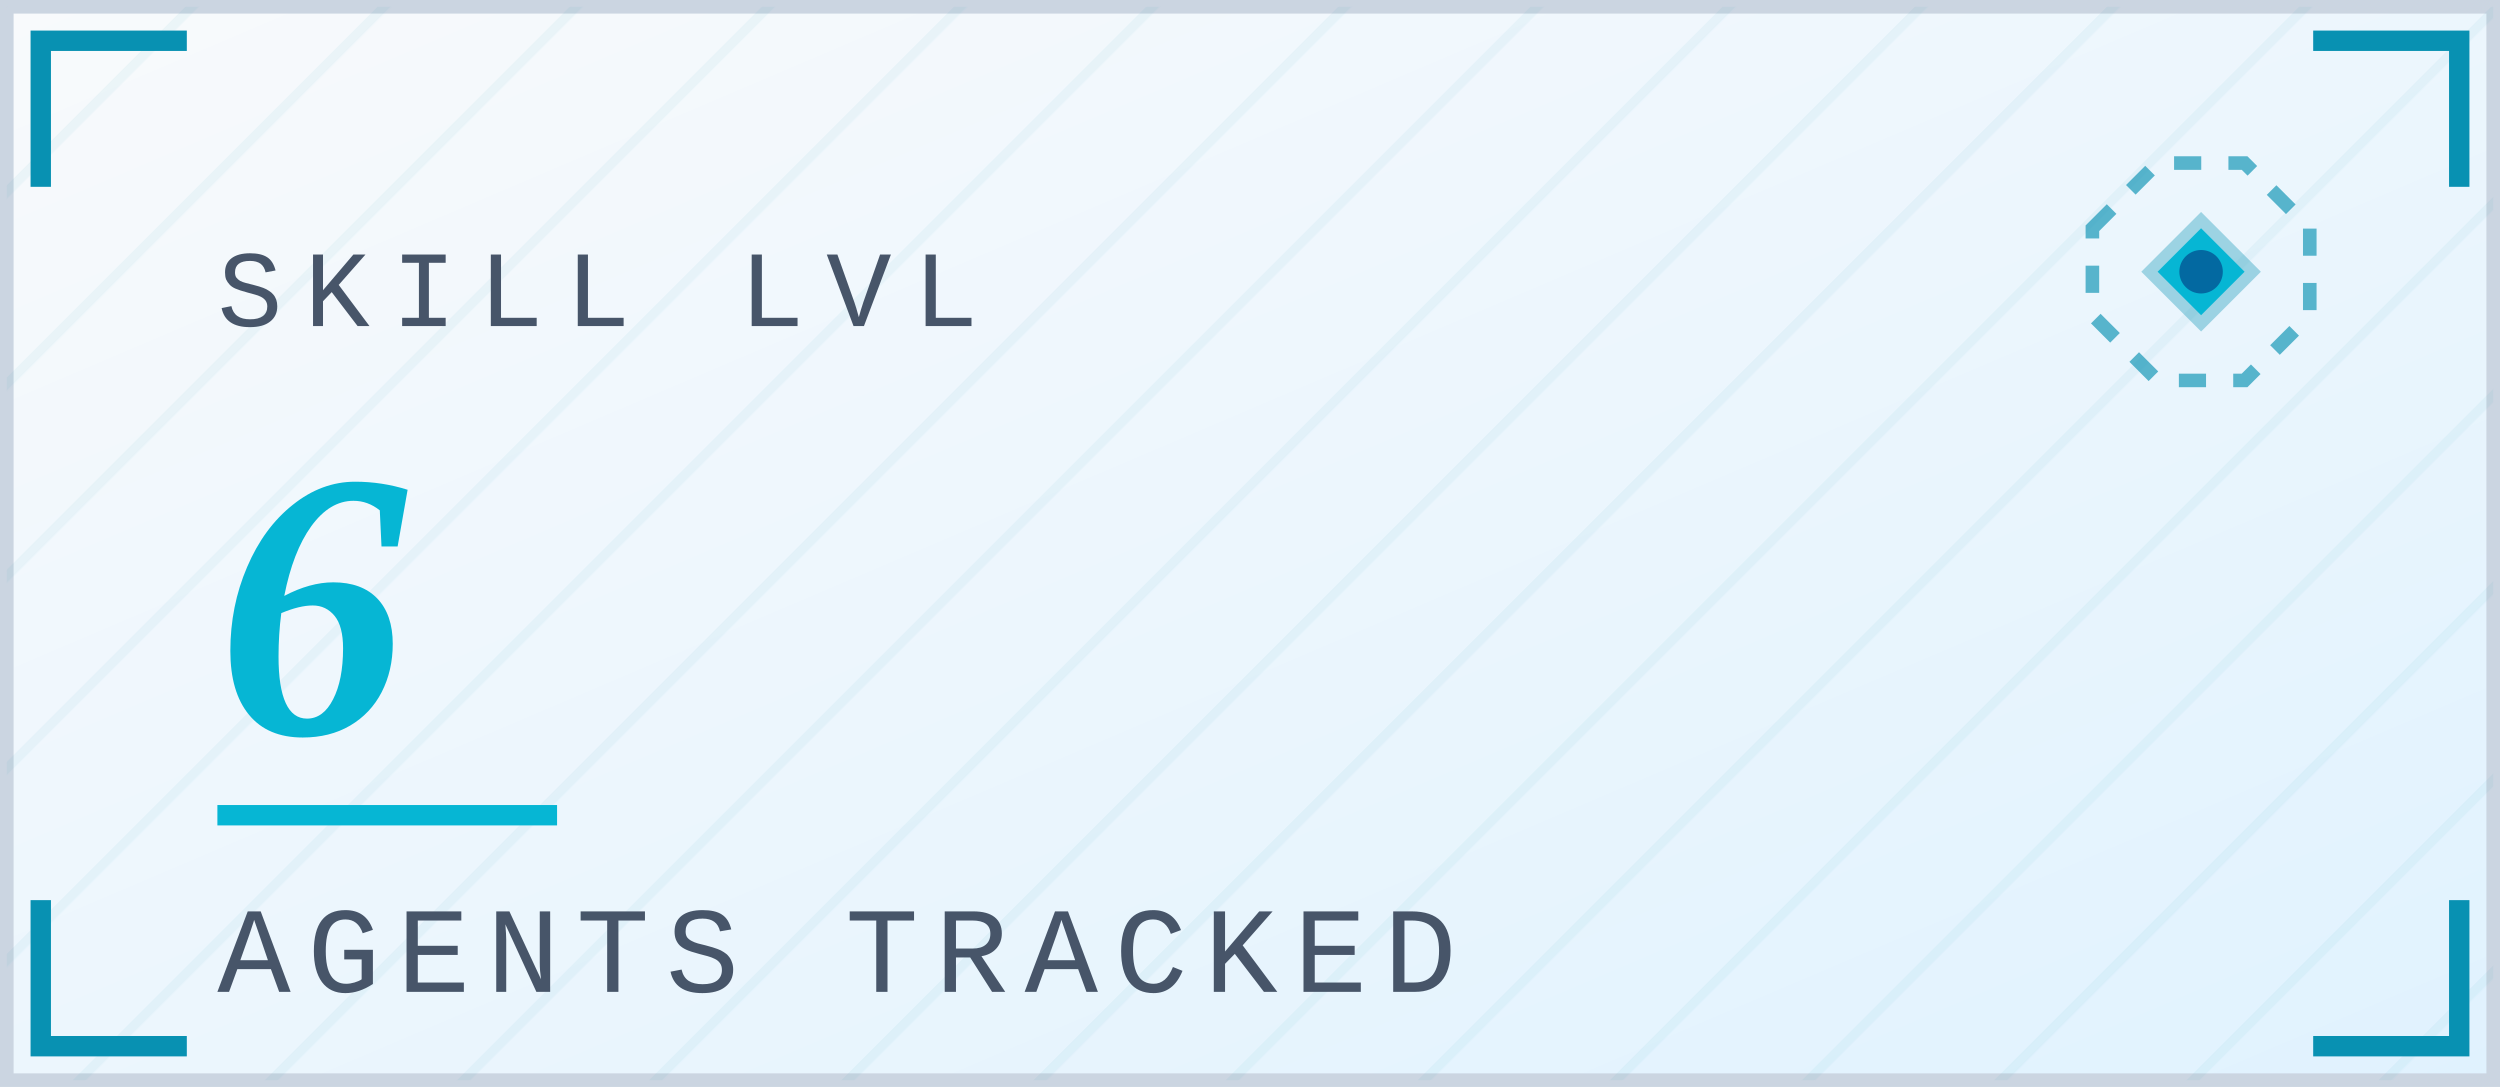
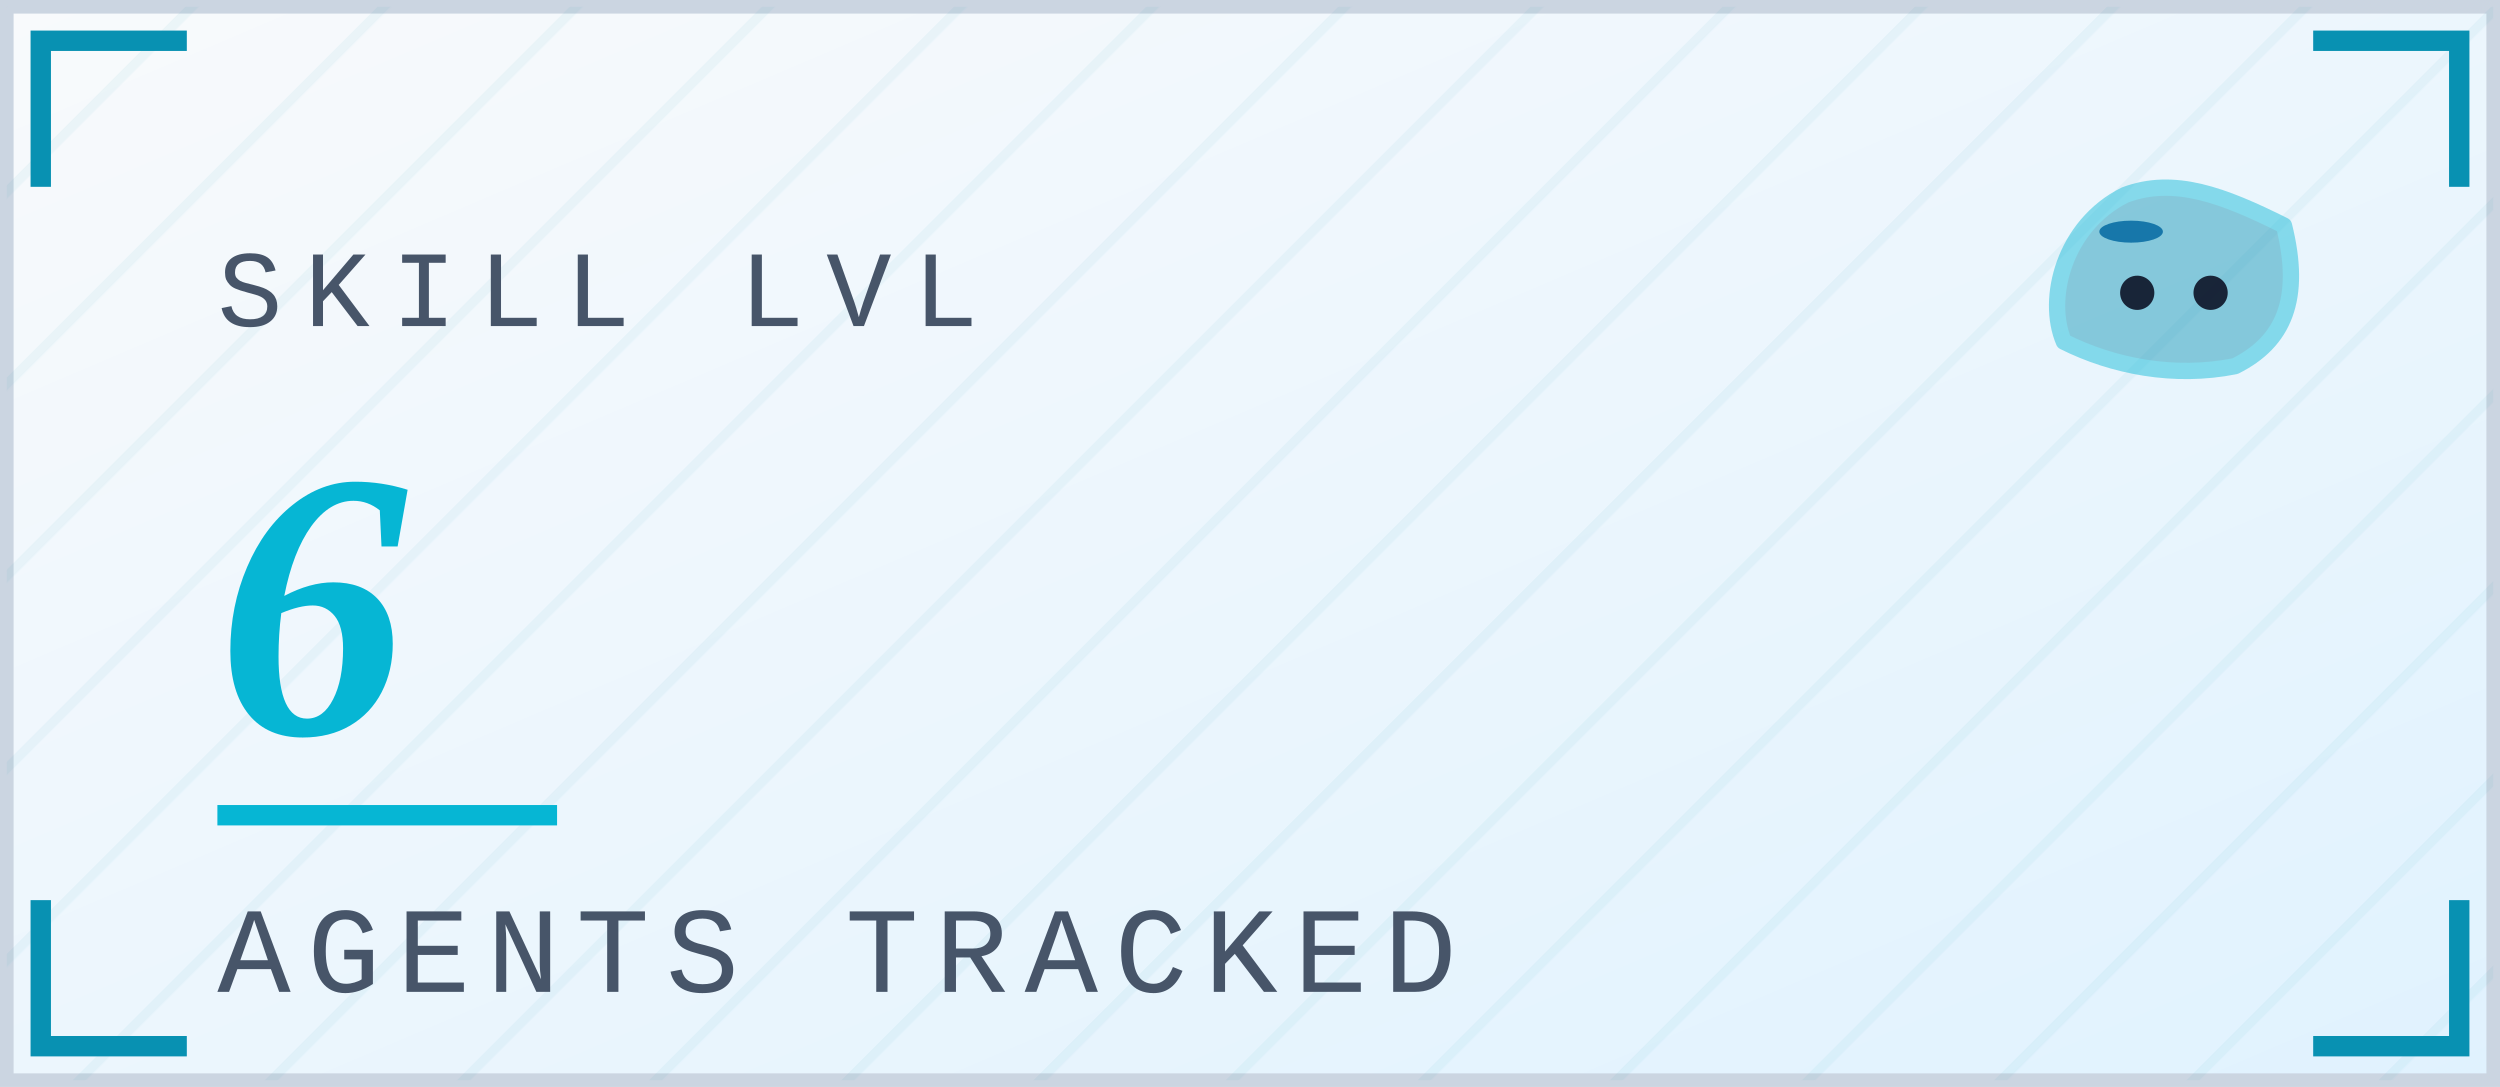
<svg xmlns="http://www.w3.org/2000/svg" width="184" height="80" viewBox="0 0 184 80">
  <defs>
    <linearGradient id="bg" x1="0" y1="0" x2="1" y2="1">
      <stop offset="0" stop-color="#F8FAFC" />
      <stop offset="1" stop-color="#E0F2FE" />
    </linearGradient>
    <linearGradient id="titleGrad" x1="0" y1="0" x2="1" y2="0">
      <stop offset="0" stop-color="#0F172A" />
      <stop offset="1" stop-color="#0369A1" />
    </linearGradient>
    <linearGradient id="shim" x1="0" y1="0" x2="1" y2="0">
      <stop offset="0" stop-color="#0891B2" stop-opacity="0" />
      <stop offset="0.5" stop-color="#06B6D4" stop-opacity="0.75" />
      <stop offset="1" stop-color="#0891B2" stop-opacity="0" />
    </linearGradient>
    <pattern id="grid" patternUnits="userSpaceOnUse" width="10" height="10" patternTransform="rotate(45)">
      <line x1="0" y1="0" x2="0" y2="10" stroke="#0891B2" stroke-width="1.4" opacity="0.05" />
    </pattern>
  </defs>
  <rect x="0.5" y="0.5" width="183" height="79" fill="url(#bg)" stroke="#CBD5E1" />
  <rect x="0.5" y="0.5" width="183" height="79" fill="url(#grid)" />
  <path d="M 3 13 L 3 3 L 13 3" stroke="#0891B2" stroke-width="1.5" fill="none" stroke-linecap="square" />
  <path d="M 171 3 L 181 3 L 181 13" stroke="#0891B2" stroke-width="1.5" fill="none" stroke-linecap="square" />
  <path d="M 3 67 L 3 77 L 13 77" stroke="#0891B2" stroke-width="1.5" fill="none" stroke-linecap="square" />
  <path d="M 171 77 L 181 77 L 181 67" stroke="#0891B2" stroke-width="1.5" fill="none" stroke-linecap="square" />
-   <g transform="translate(162 20)">
-     <polygon points="-8,-3.2 -3.2,-8 3.2,-8 8,-3.2 8,3.2 3.2,8 -3.2,8 -8,3.2" fill="none" stroke="#0891B2" stroke-width="1" stroke-dasharray="2 2" opacity="0.65" />
-     <polygon points="0,-4.4 4.4,0 0,4.4 -4.4,0" fill="#0891B2" opacity="0.35" />
-     <polygon points="0,-3.2 3.2,0 0,3.2 -3.2,0" fill="#06B6D4" />
-     <circle cx="0" cy="0" r="1.6" fill="#0369A1" />
+   <g transform="translate(160 22)">
+     <path d="M -8.1,3.15 C -9.45,0 -8.1,-5.4 -3.6,-7.65 C 0,-9,3.6,-7.65 8.1,-5.4 C 9.45,0 8.1,3.15 4.5,4.95 C 0,5.85 -4.5,4.95 -8.1,3.15 Z" fill="#0891B2" opacity="0.45" stroke="#06B6D4" stroke-width="1.2" stroke-linejoin="round" />
+     <ellipse cx="-3.15" cy="-4.95" rx="2.34" ry="0.81" fill="#0369A1" opacity="0.85" />
+     <circle cx="-2.7" cy="-0.45" r="1.26" fill="#0F172A" opacity="0.92" />
+     <circle cx="2.7" cy="-0.45" r="1.26" fill="#0F172A" opacity="0.92" />
  </g>
  <text x="16" y="24" font-family="'SF Mono', Menlo, Consolas, 'Courier New', monospace" font-size="8" letter-spacing="1.6" fill="#475569">SKILL LVL</text>
  <text x="16" y="54" font-family="Georgia, 'Crimson Text', 'Times New Roman', serif" font-style="italic" font-size="28" font-weight="700" fill="#06B6D4">6</text>
  <line x1="16" y1="60" x2="41" y2="60" stroke="#06B6D4" stroke-width="1.5" />
  <text x="16" y="73" font-family="'SF Mono', Menlo, Consolas, 'Courier New', monospace" font-size="9" letter-spacing="1.2" fill="#475569">AGENTS TRACKED</text>
</svg>
